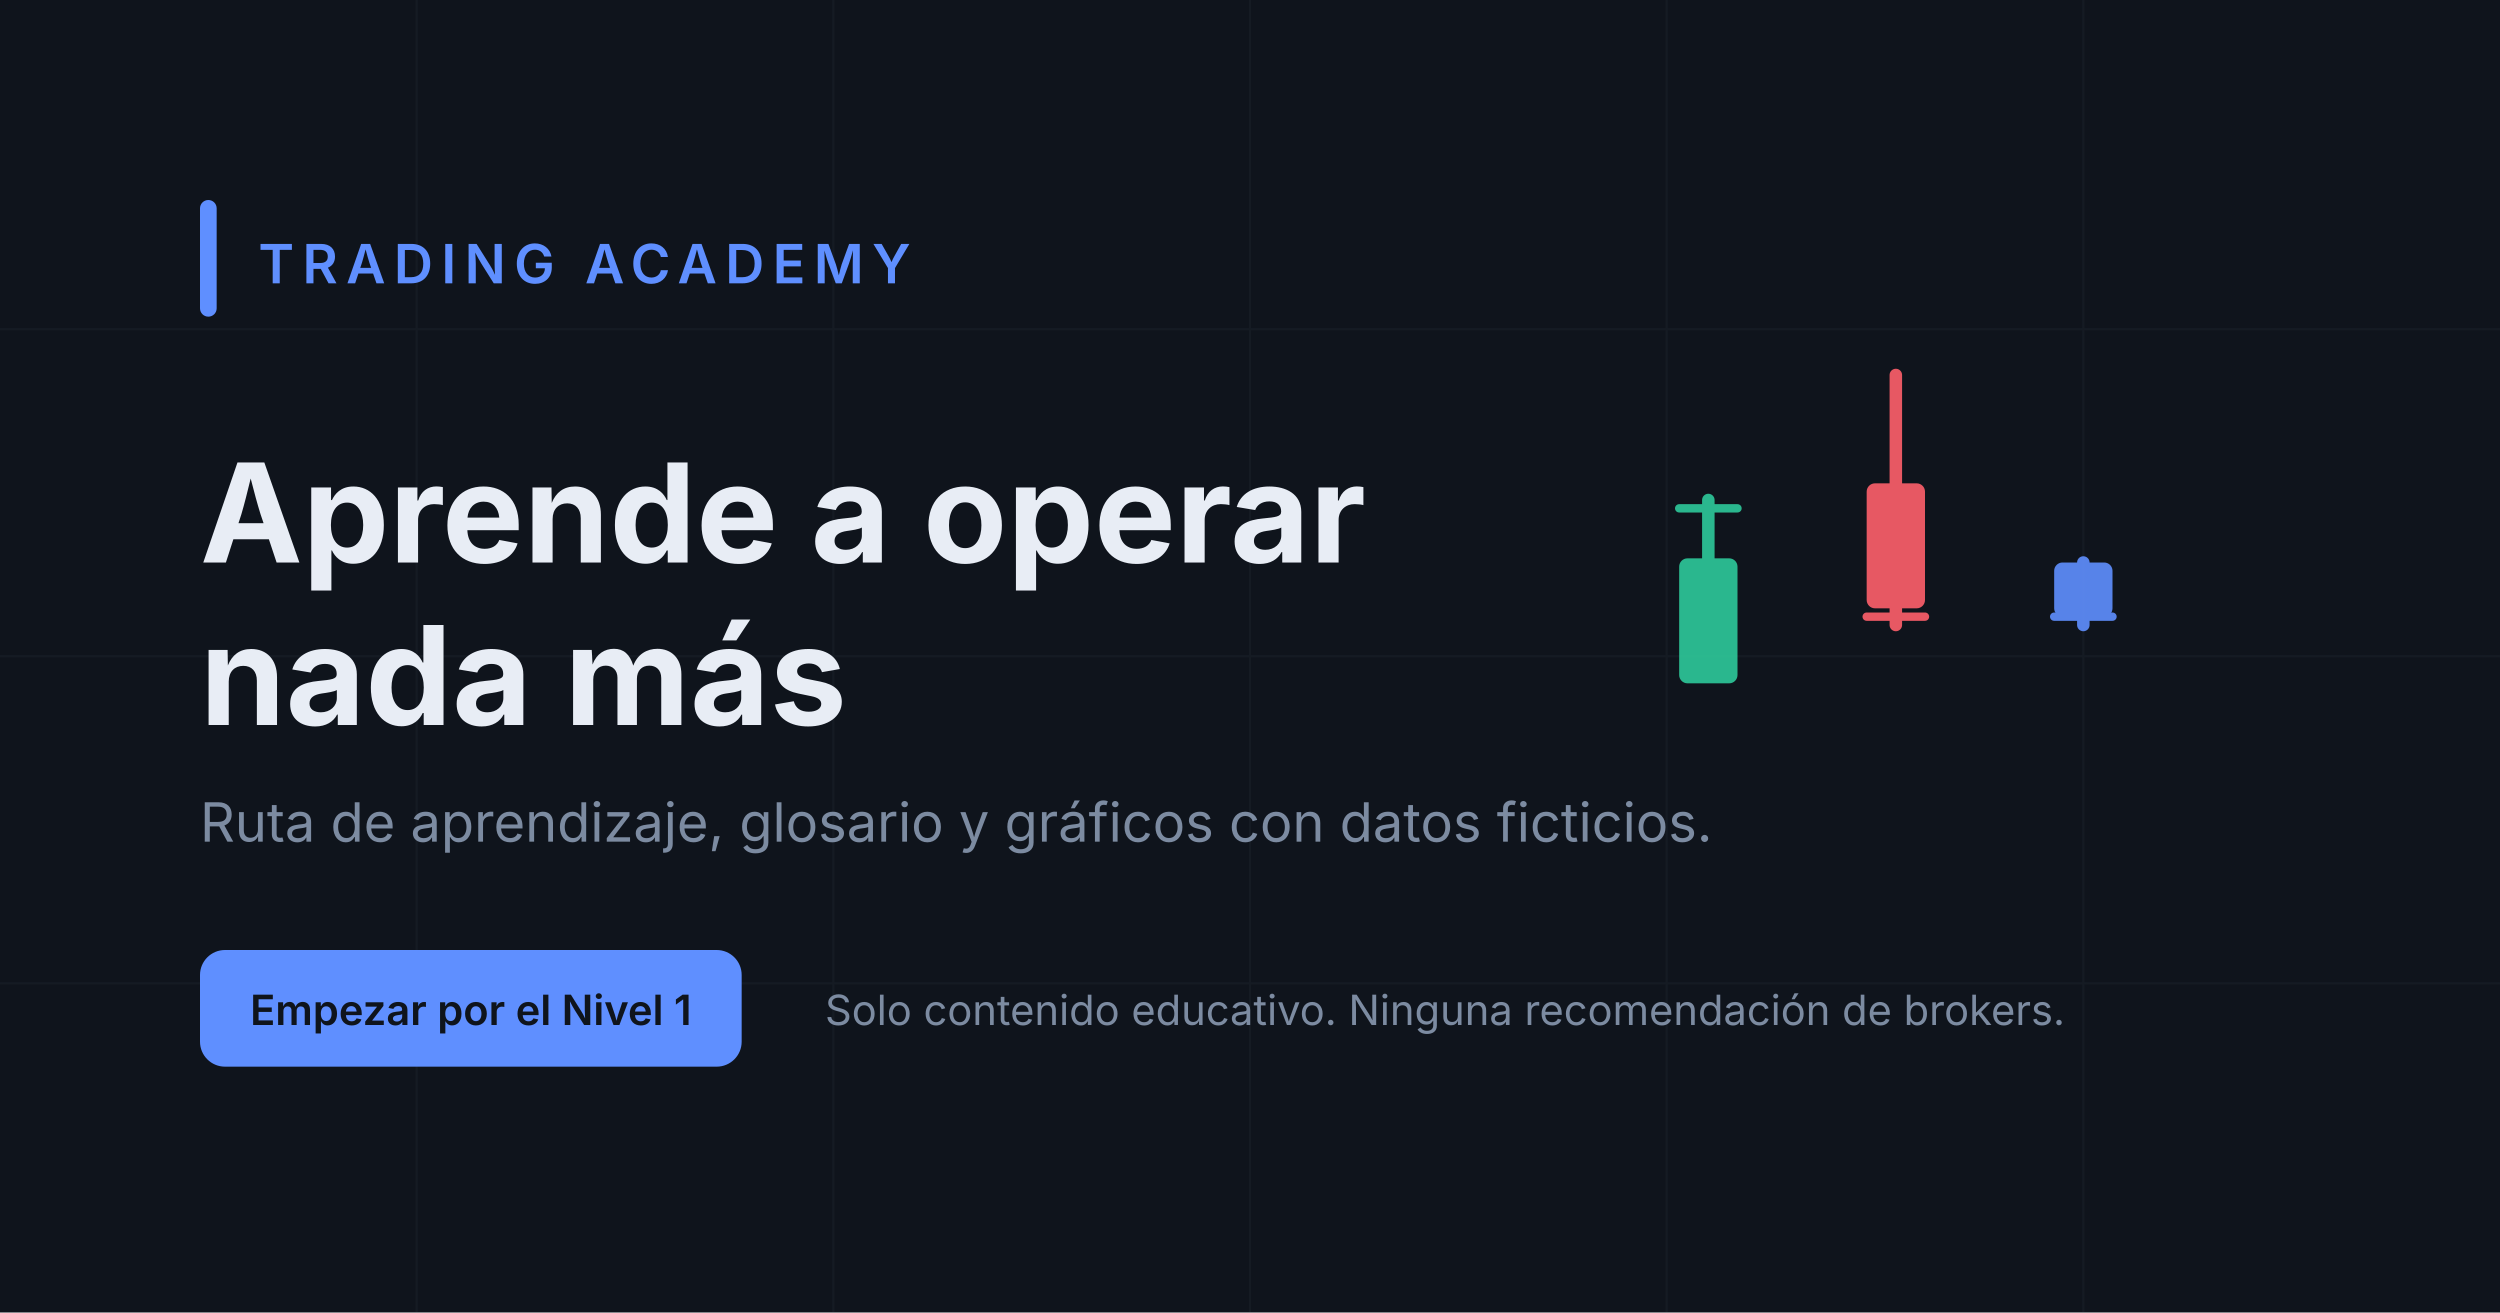
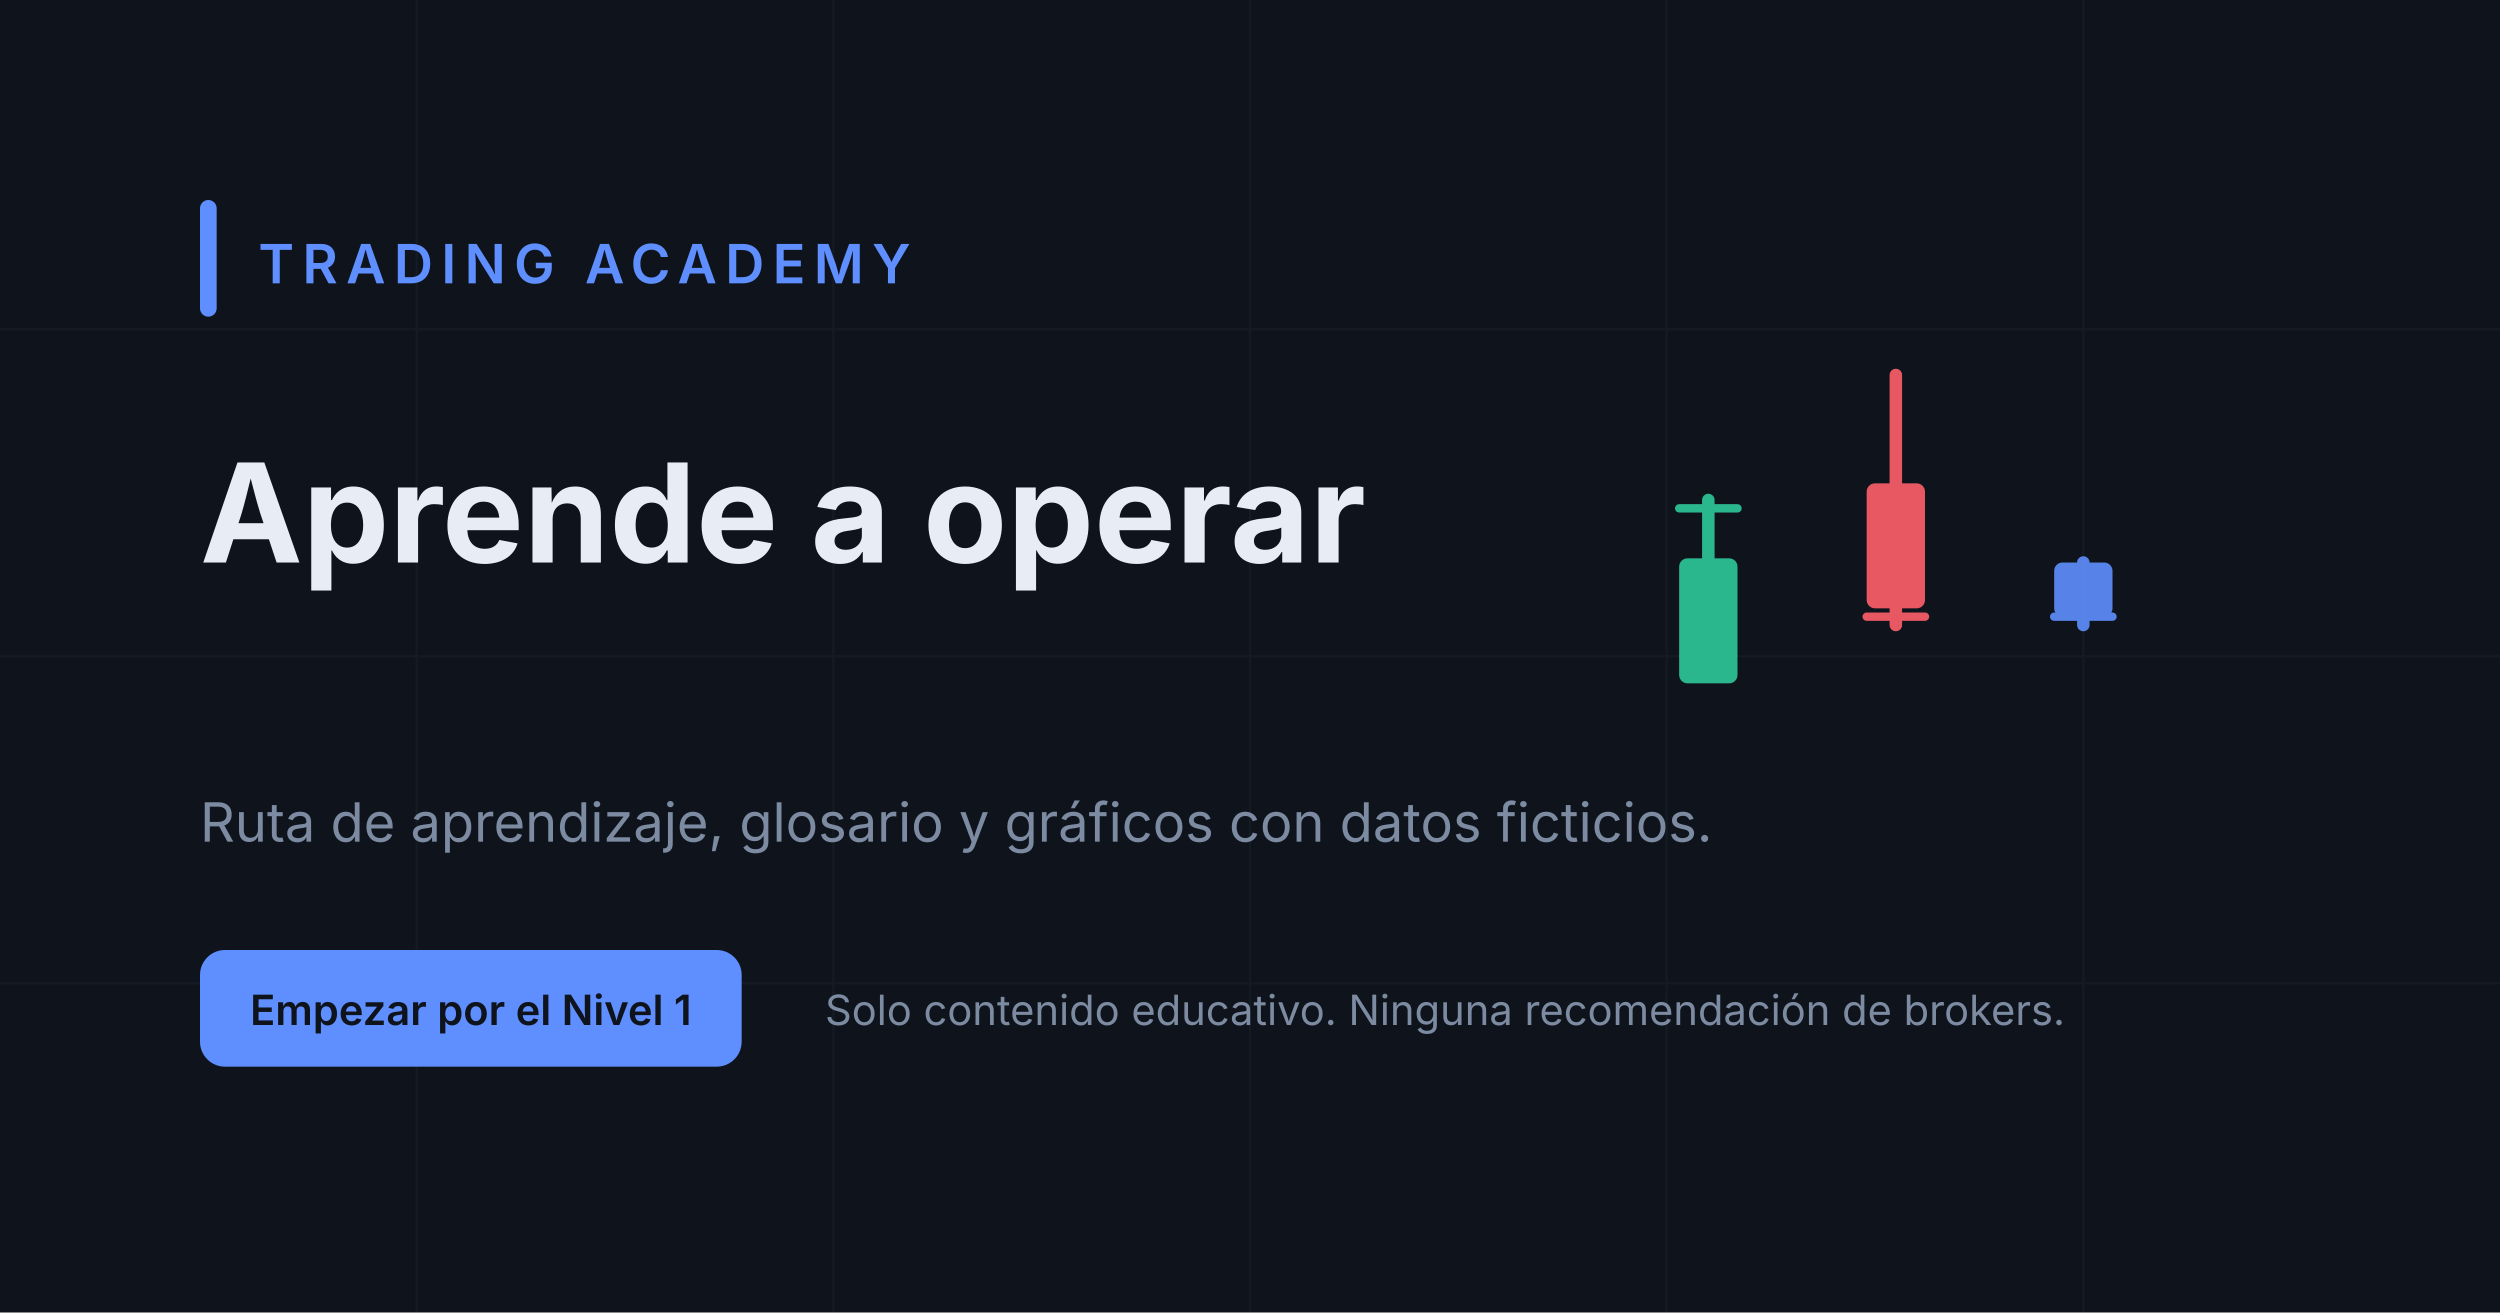
<svg xmlns="http://www.w3.org/2000/svg" viewBox="0 0 1200 630" width="1200" height="630">
  <rect width="1200" height="630" fill="#0f141c" />
  <g opacity="0.06" stroke="#7c8ba1" stroke-width="1">
    <path d="M0 158h1200M0 315h1200M0 472h1200" />
    <path d="M200 0v630M400 0v630M600 0v630M800 0v630M1000 0v630" />
  </g>
  <g transform="translate(96 96)">
    <rect x="0" y="0" width="8" height="56" rx="4" fill="#5f8fff" />
    <text x="28" y="40" fill="#5f8fff" font-family="Inter, sans-serif" font-size="26" font-weight="600" letter-spacing="4">
      TRADING ACADEMY
    </text>
  </g>
  <text x="96" y="270" fill="#e8edf5" font-family="Inter, sans-serif" font-size="66" font-weight="700">
    Aprende a operar
-   </text>
-   <text x="96" y="348" fill="#e8edf5" font-family="Inter, sans-serif" font-size="66" font-weight="700">
-     nada más
  </text>
  <text x="96" y="404" fill="#7c8ba1" font-family="Inter, sans-serif" font-size="26">
    Ruta de aprendizaje, glosario y gráficos con datos ficticios.
  </text>
  <g transform="translate(96 456)">
    <rect x="0" y="0" width="260" height="56" rx="12" fill="#5f8fff" />
    <text x="130" y="36" text-anchor="middle" fill="#0f141c" font-family="Inter, sans-serif" font-size="20" font-weight="600">
      Empezar por el Nivel 1
    </text>
    <text x="300" y="36" fill="#7c8ba1" font-family="Inter, sans-serif" font-size="20">
      Solo contenido educativo. Ninguna recomendación de brokers.
    </text>
  </g>
  <g transform="translate(820 120)" opacity="0.9">
    <g transform="translate(0 120)">
      <line x1="0" y1="60" x2="0" y2="0" stroke="#2ec99a" stroke-width="6" stroke-linecap="round" />
      <line x1="-14" y1="4" x2="14" y2="4" stroke="#2ec99a" stroke-width="4" stroke-linecap="round" />
      <rect x="-14" y="28" width="28" height="60" rx="4" fill="#2ec99a" />
    </g>
    <g transform="translate(90 60)">
      <line x1="0" y1="120" x2="0" y2="0" stroke="#ff5f6a" stroke-width="6" stroke-linecap="round" />
      <line x1="-14" y1="116" x2="14" y2="116" stroke="#ff5f6a" stroke-width="4" stroke-linecap="round" />
      <rect x="-14" y="52" width="28" height="60" rx="4" fill="#ff5f6a" />
    </g>
    <g transform="translate(180 150)">
      <line x1="0" y1="30" x2="0" y2="0" stroke="#5f8fff" stroke-width="6" stroke-linecap="round" />
      <line x1="-14" y1="26" x2="14" y2="26" stroke="#5f8fff" stroke-width="4" stroke-linecap="round" />
      <rect x="-14" y="0" width="28" height="26" rx="4" fill="#5f8fff" />
    </g>
  </g>
</svg>
